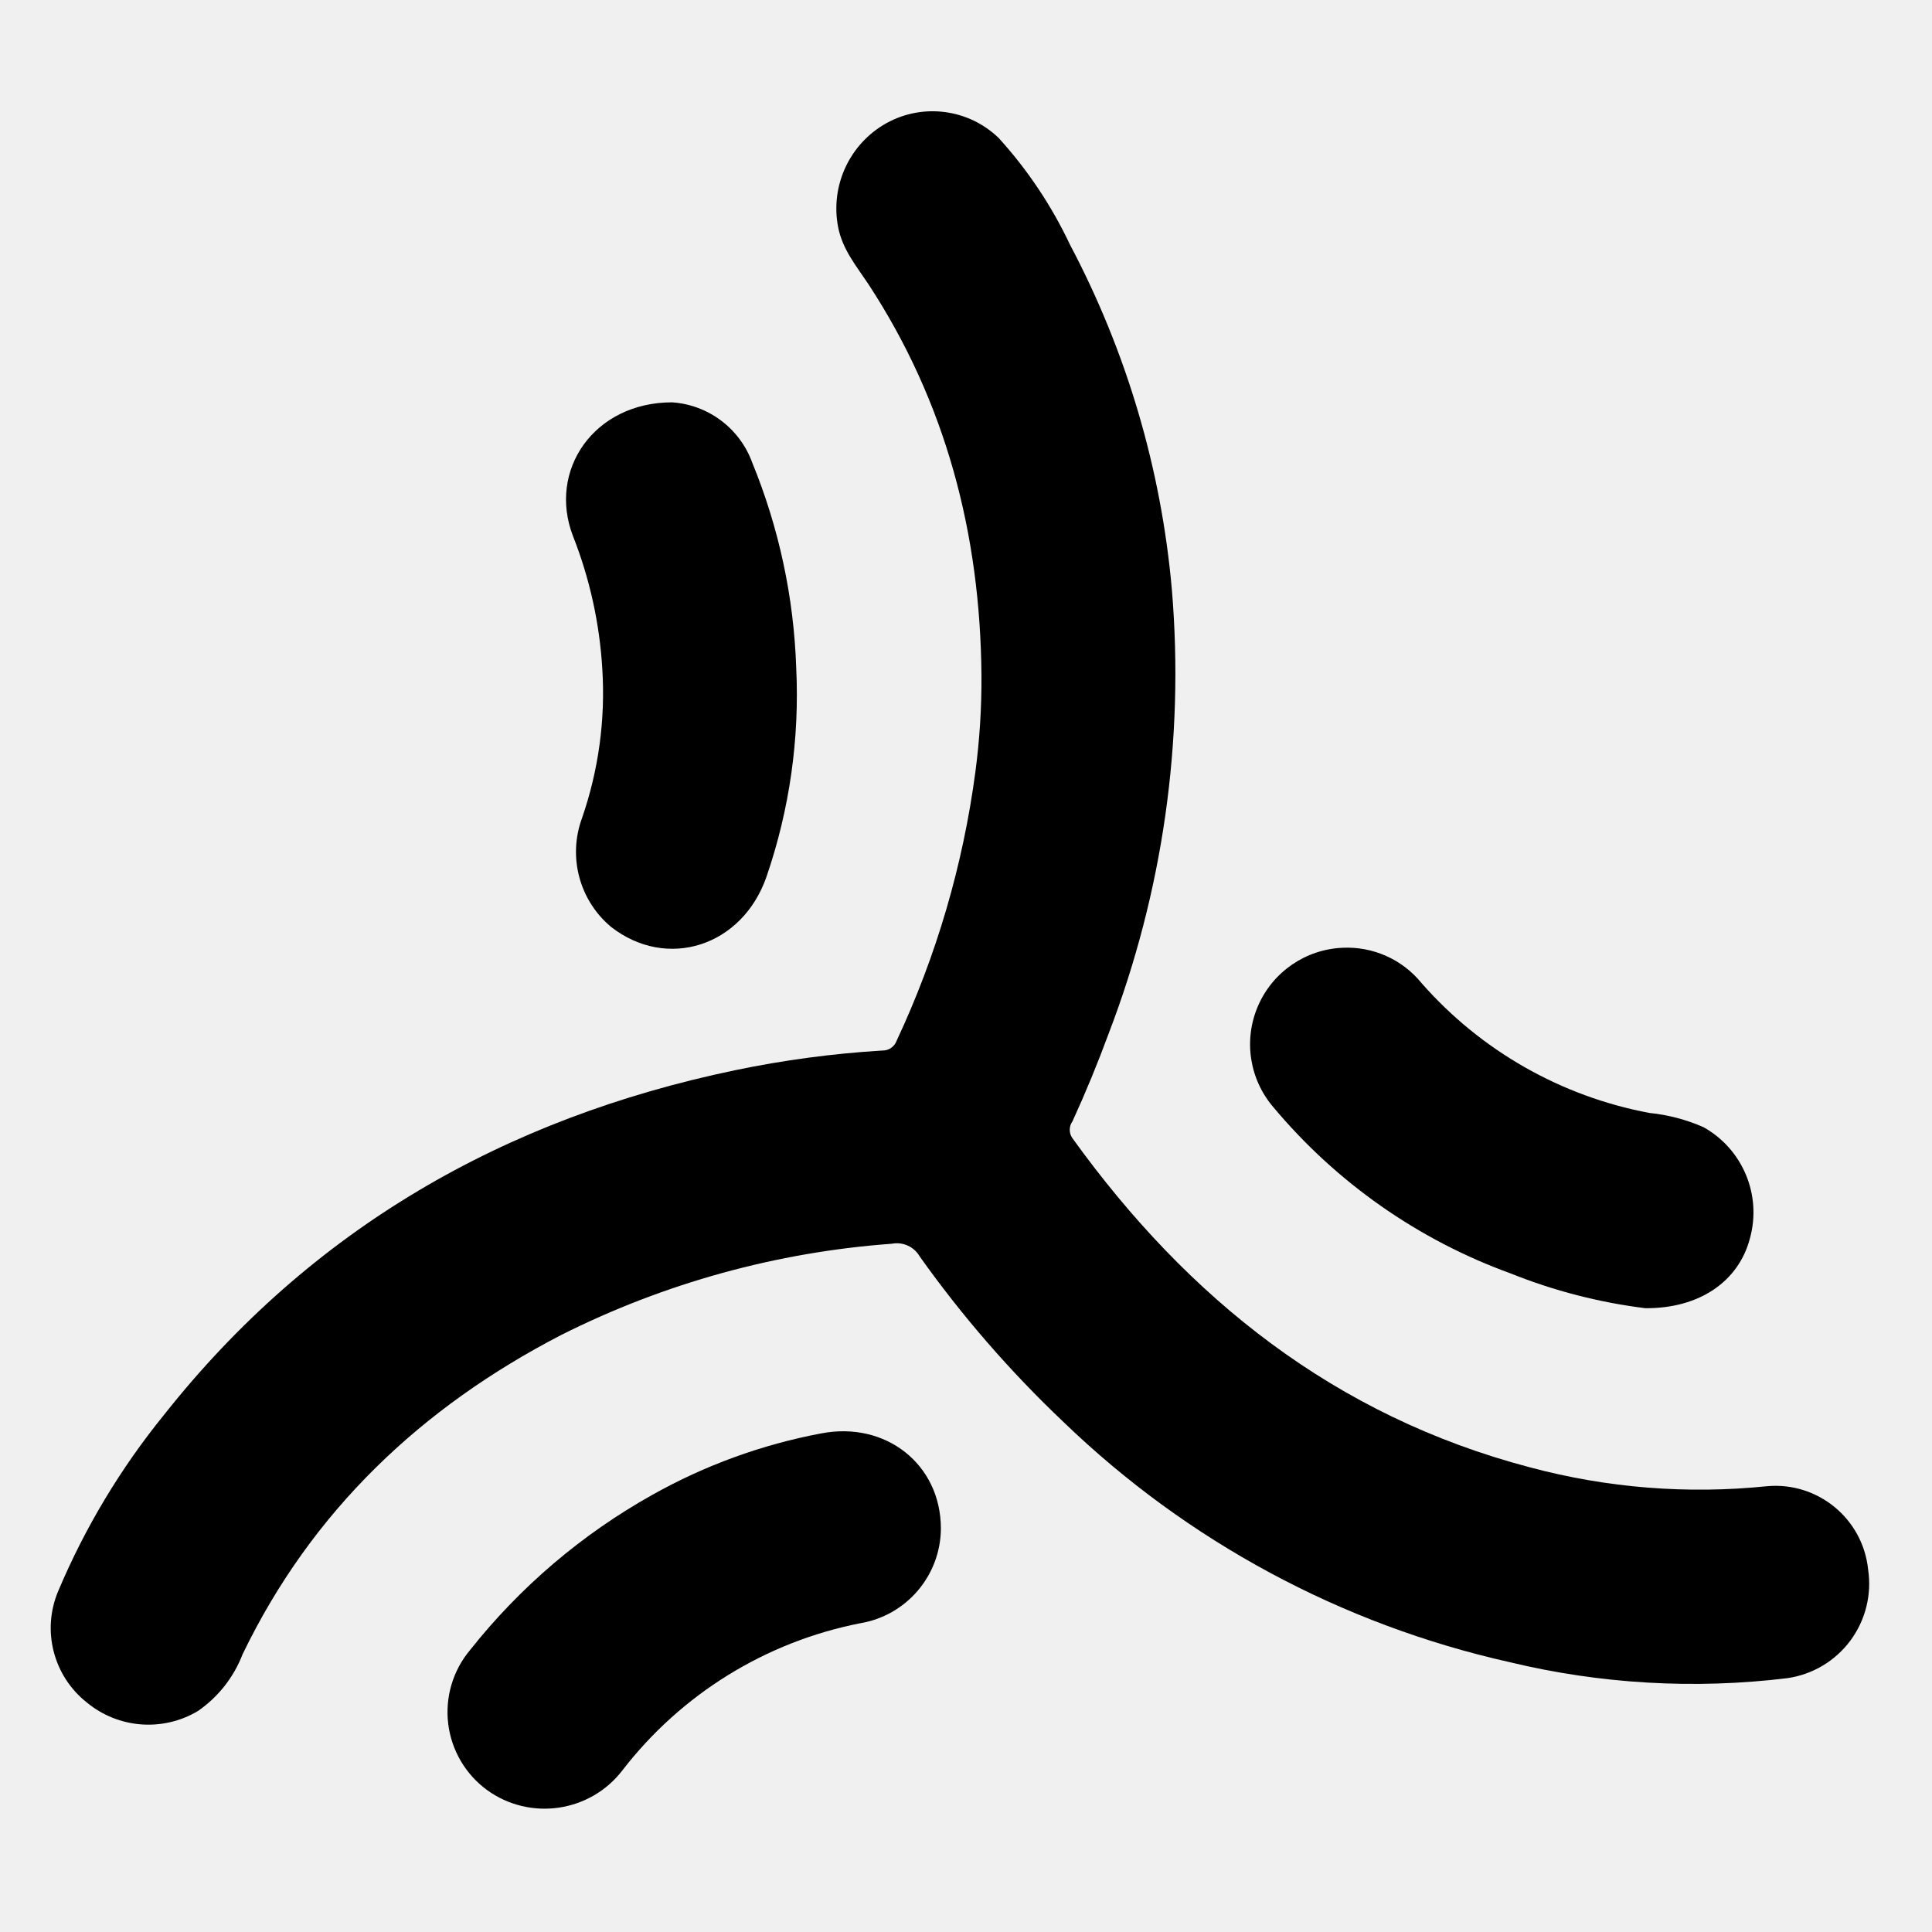
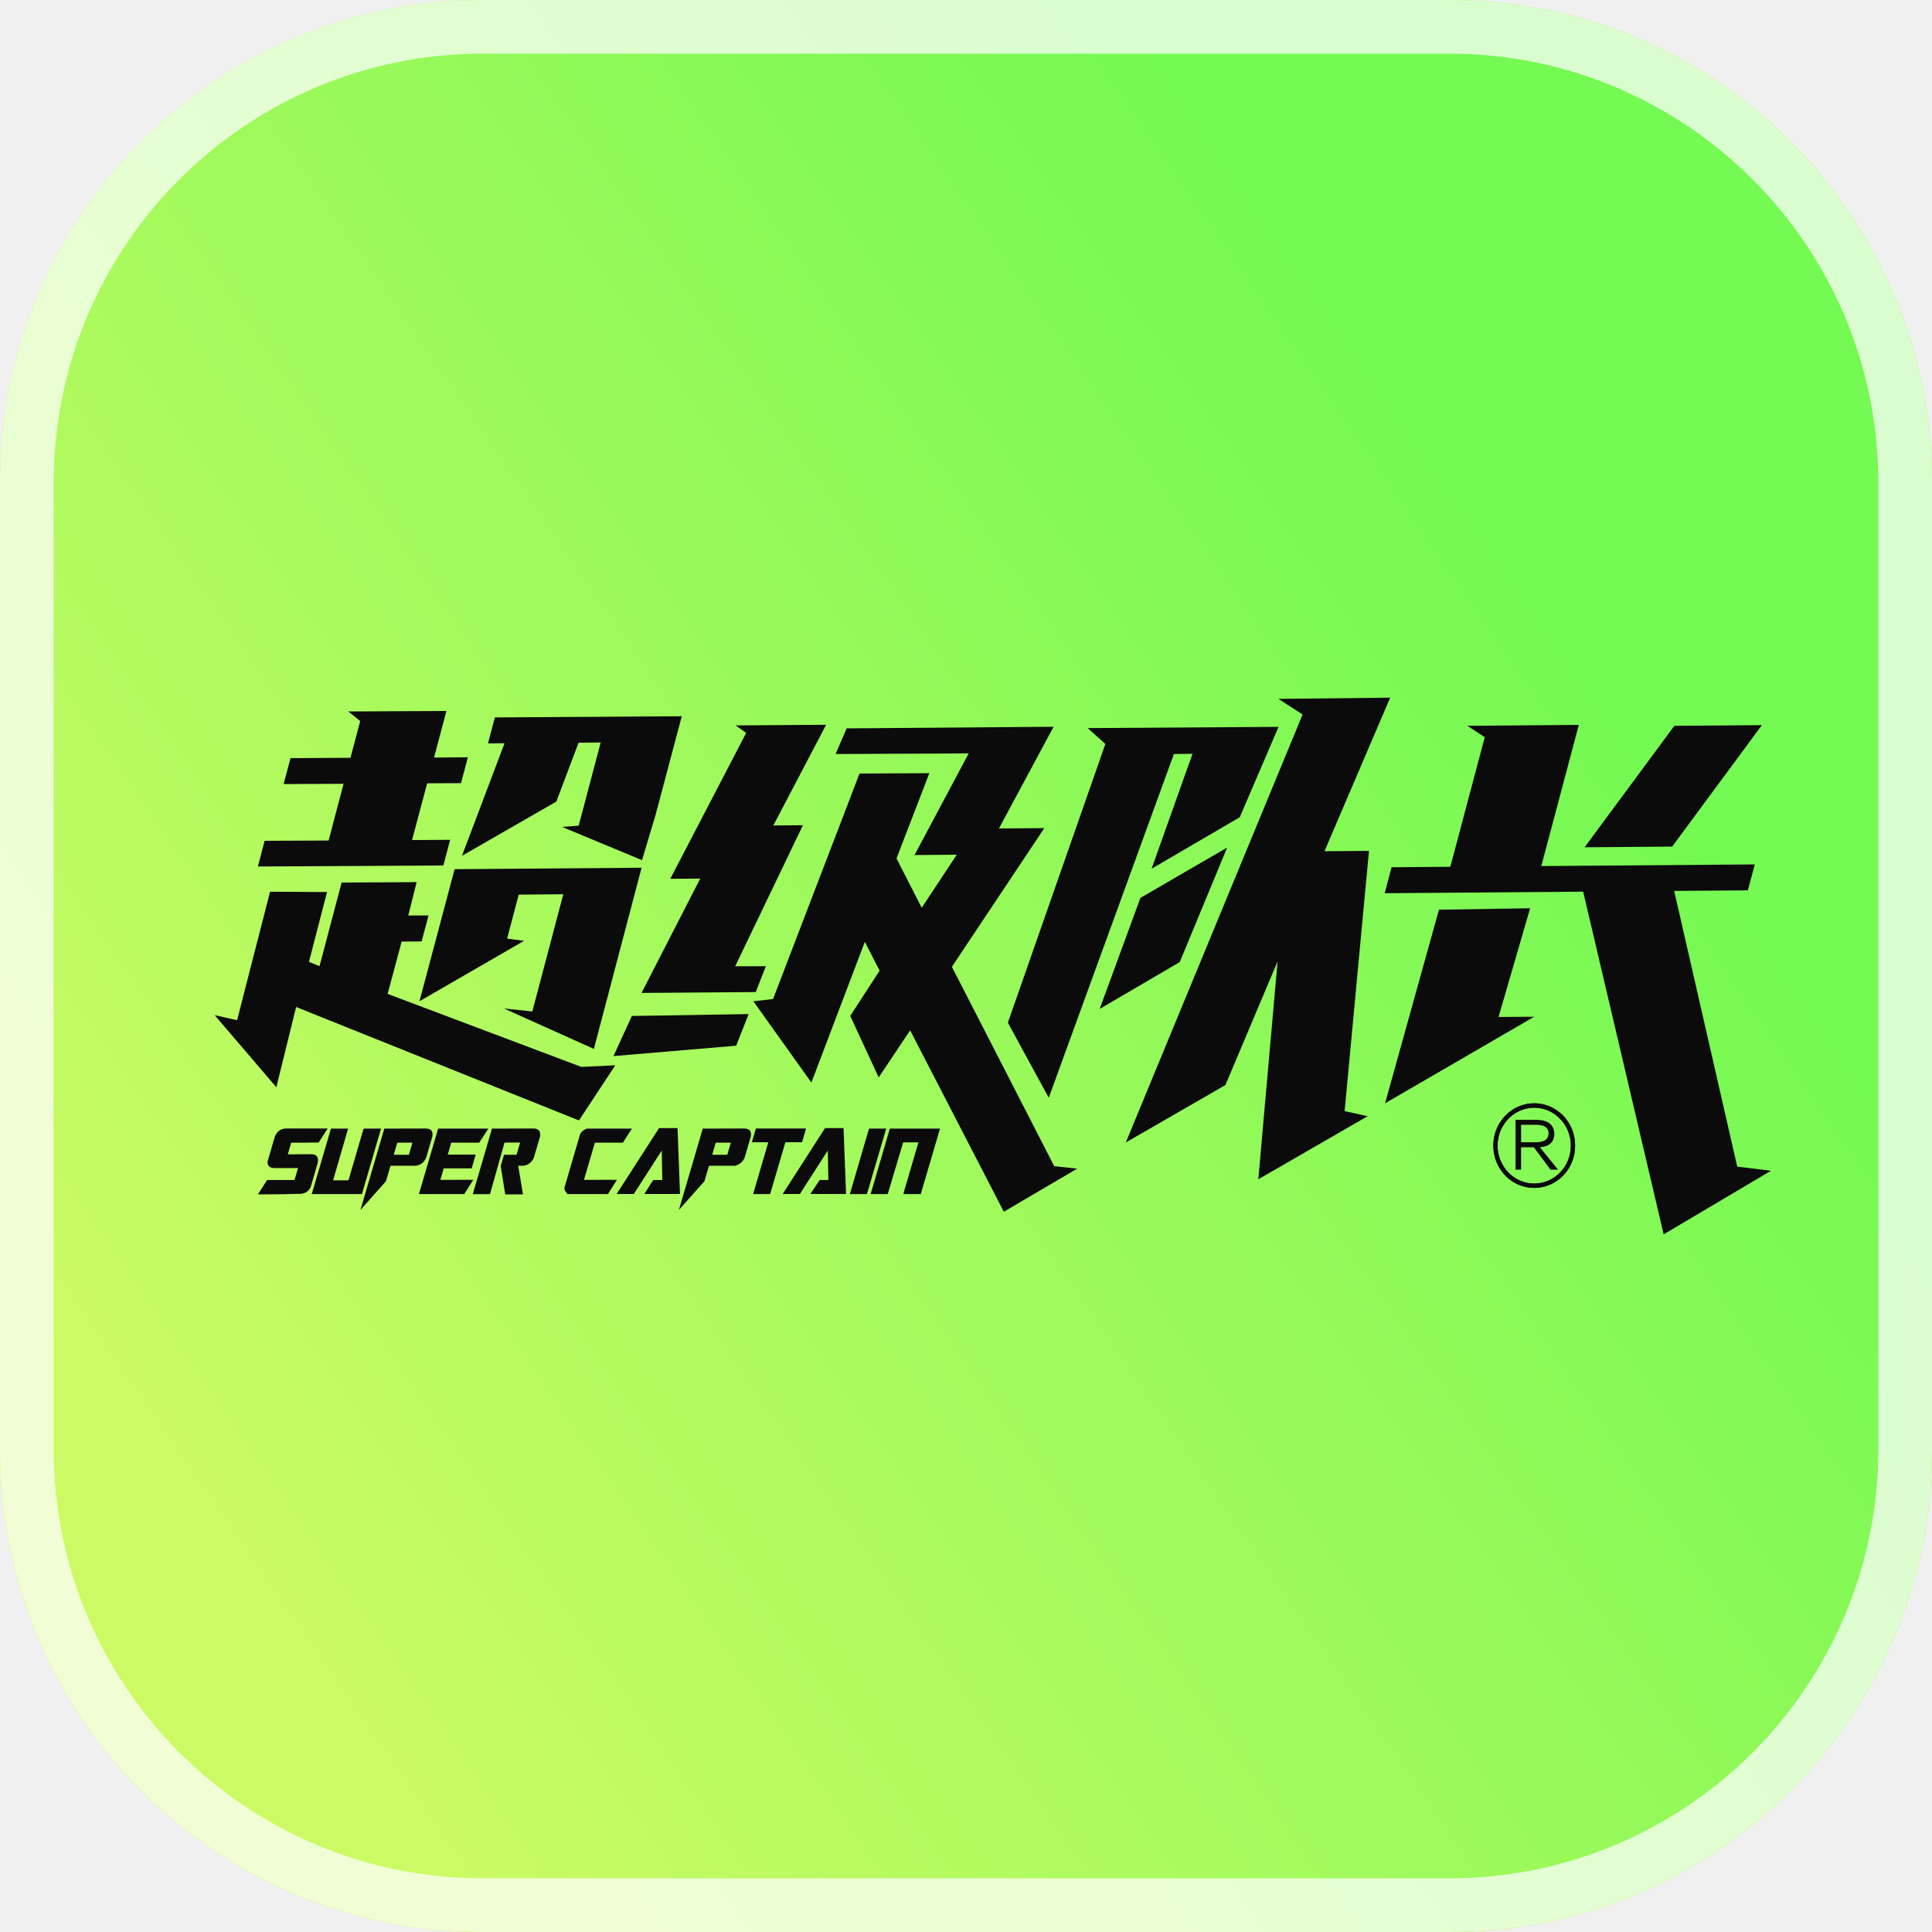
- <svg xmlns="http://www.w3.org/2000/svg" viewBox="0 0 160 160">
-   <path d="M81.28 55.9c-.1-11.67-2.93-22.55-9.37-32.38-1-1.5-2.14-2.86-2.5-4.71a8.1 8.1 0 014-8.61 7.89 7.89 0 019.3 1.23 35.999 35.999 0 015.9 8.83 75.18 75.18 0 018.44 28.58 83.211 83.211 0 01-5.23 36.74 102.983 102.983 0 01-3 7.28 1.2 1.2 0 000 1.41c9.58 13.3 21.76 23 37.85 27.24a54.37 54.37 0 0019.68 1.57 7.72 7.72 0 018.36 6.9 7.903 7.903 0 01-6.7 9 64.744 64.744 0 01-23-1.33 77.68 77.68 0 01-36.93-19.88 93.628 93.628 0 01-11.91-13.71 2.18 2.18 0 00-2.3-1.06 72.744 72.744 0 00-27.38 7.55c-11.6 6-20.67 14.58-26.4 26.45a10.134 10.134 0 01-3.7 4.7 8 8 0 01-9.19-.7 7.86 7.86 0 01-2.36-9.28 60.324 60.324 0 018.72-14.52c12.2-15.43 28.21-24.59 47.32-28.57A85.085 85.085 0 0173.07 87c.524.015 1-.307 1.18-.8a76.06 76.06 0 006.53-22.3c.351-2.652.518-5.325.5-8z" fill="currentColor" />
-   <path d="M136.26 108.34a44.742 44.742 0 01-11.13-2.87 46.108 46.108 0 01-19.66-13.76 8 8 0 015.72-13.22 7.93 7.93 0 016.54 2.93 33.27 33.27 0 0018.87 10.75c1.546.155 3.058.553 4.48 1.18a8.08 8.08 0 013.84 9.21c-.92 3.52-4.13 5.81-8.66 5.78zm-80.6-75.02a7.61 7.61 0 016.64 5 49.139 49.139 0 013.64 17 46.33 46.33 0 01-2.46 17.28c-2 5.77-8.24 7.79-12.89 4.15a8.1 8.1 0 01-2.39-9 31.679 31.679 0 001.68-12.36 35.77 35.77 0 00-2.43-11c-2.1-5.45 1.75-11.07 8.21-11.07zm22.26 93.25a8 8 0 01-6.68 7.86 32.88 32.88 0 00-19.7 12.19 8.13 8.13 0 01-11.21 1.62 8 8 0 01-1.41-11.58A51.043 51.043 0 0154 123.81a45.842 45.842 0 0114-5.1c5.35-1.04 9.91 2.56 9.92 7.86z" fill="currentColor" />
+ <svg xmlns="http://www.w3.org/2000/svg" fill="none" version="1.1" width="36" height="36" viewBox="0 0 36 36">
+   <defs>
+     <linearGradient x1="0.206" y1="0" x2="0.457" y2="0.5" id="master_svg0_24_04416">
+       <stop offset="0%" stop-color="#E5FF7D" stop-opacity="1" />
+       <stop offset="100%" stop-color="#CFFD19" stop-opacity="1" />
+     </linearGradient>
+     <linearGradient x1="0.844" y1="0.392" x2="0.151" y2="0.87" id="master_svg1_24_04417">
+       <stop offset="0%" stop-color="#75F953" stop-opacity="1" />
+       <stop offset="100%" stop-color="#CCFA64" stop-opacity="1" />
+     </linearGradient>
+   </defs>
+   <g>
+     <g>
+       <rect x="0" y="0" width="36" height="36" rx="9" fill="url(#master_svg0_24_04416)" fill-opacity="1" />
+       <rect x="0" y="0" width="36" height="36" rx="9" fill="url(#master_svg1_24_04417)" fill-opacity="1" />
+       <rect x="0.5" y="0.5" width="35" height="35" rx="8.5" fill-opacity="0" stroke-opacity="0.73" stroke="#FFFFFF" fill="none" stroke-width="1" />
+     </g>
+     <g>
+       <g>
+         <g>
+           <path d="M10.832,19.88L7.223,18.52L7.484,17.545L7.856,17.542L7.985,17.058L7.607,17.059L7.764,16.437L6.366,16.445L5.954,18.003L5.757,17.923L6.094,16.622L5.032,16.616L4.418,19.01L4,18.916L5.149,20.259L5.518,18.764L10.788,20.878L11.465,19.85L10.832,19.88Z" fill="#0B0B0B" fill-opacity="1" />
+         </g>
+         <g>
+           <path d="M17.737,18.015L19.459,15.431L18.614,15.437L19.632,13.542L15.776,13.572L15.57,14.05L17.639,14.041L18.051,14.037L17.041,15.933L17.828,15.926L17.175,16.915L16.705,15.996L17.317,14.407L16.016,14.414L14.405,18.615L14.038,18.657L15.119,20.172L16.115,17.549L16.39,18.087L15.843,18.93L16.373,20.076L16.959,19.199L18.705,22.579L20.072,21.776L19.644,21.73L17.737,18.015Z" fill="#0B0B0B" fill-opacity="1" />
+         </g>
+         <g>
+           <path d="M28.512,16.924L26.813,16.951L25.809,20.558L28.588,18.945L27.923,18.95L28.512,16.924Z" fill="#0B0B0B" fill-opacity="1" />
+         </g>
+         <g>
+           <path d="M31.158,15.775L32.83,13.512L31.199,13.525L29.526,15.788L31.158,15.775Z" fill="#0B0B0B" fill-opacity="1" />
+         </g>
+         <g>
+           <path d="M32.371,21.739L31.196,16.601L32.569,16.59L32.698,16.107L28.72,16.138L29.419,13.507L27.342,13.524L27.666,13.737L27.025,16.151L25.93,16.16L25.802,16.644L29.5,16.615L31,23L33,21.815L32.371,21.739Z" fill="#0B0B0B" fill-opacity="1" />
+         </g>
+         <g>
+           <path d="M25.509,15.855L24.68,15.861L25.904,13L23.821,13.022L24.272,13.314L20.978,21.288L22.834,20.218L23.806,17.915L23.447,21.974L25.484,20.799L25.055,20.704L25.509,15.855Z" fill="#0B0B0B" fill-opacity="1" />
+         </g>
+         <g>
+           <path d="M20.491,18.8L21.983,17.927L22.866,15.793L21.25,16.731L20.491,18.8Z" fill="#0B0B0B" fill-opacity="1" />
+         </g>
+         <g>
+           <path d="M13.706,13.517L13.904,13.657L12.49,16.375L13.048,16.371L11.954,18.502L14.082,18.486L14.271,18.004L13.699,18.005L14.961,15.377L14.41,15.381L15.394,13.505L13.706,13.517Z" fill="#0B0B0B" fill-opacity="1" />
+         </g>
+         <g>
+           <path d="M11.431,19.679L13.717,19.485L13.95,18.896L11.774,18.931L11.431,19.679Z" fill="#0B0B0B" fill-opacity="1" />
+         </g>
+         <g>
+           <path d="M23.824,13.544L20.268,13.567L20.597,13.863L18.78,19.056L19.542,20.455L21.874,14.05L22.221,14.046L21.458,16.188L23.101,15.228L23.824,13.544Z" fill="#0B0B0B" fill-opacity="1" />
+         </g>
+         <g>
+           <path d="M9.391,18.792L11.066,19.545L11.955,16.169L8.471,16.196L7.816,18.657L9.765,17.531L9.449,17.489L9.666,16.67L10.496,16.663L9.919,18.847L9.391,18.792Z" fill="#0B0B0B" fill-opacity="1" />
+         </g>
+         <g>
+           <path d="M12.704,13.346L9.222,13.368L9.093,13.852L9.401,13.85L8.608,15.947L10.367,14.936L10.781,13.839L11.193,13.835L10.783,15.385L10.473,15.408L11.963,16.028L12.213,15.194L12.704,13.346Z" fill="#0B0B0B" fill-opacity="1" />
+         </g>
+         <g>
+           <path d="M8.388,15.649L7.678,15.653L7.96,14.596L8.59,14.593L8.718,14.111L8.088,14.116L8.318,13.248L6.49,13.257L6.712,13.436L6.531,14.12L5.413,14.127L5.285,14.61L6.402,14.605L6.123,15.662L4.931,15.667L4.806,16.146L8.261,16.127L8.388,15.649Z" fill="#0B0B0B" fill-opacity="1" />
+         </g>
+       </g>
+       <g>
+         <g>
+           <path d="M28.588,20.558C28.798,20.558,28.989,20.647,29.128,20.789C29.265,20.932,29.35,21.129,29.35,21.347L29.35,21.347C29.35,21.565,29.265,21.763,29.127,21.905C28.989,22.047,28.798,22.135,28.588,22.135L28.588,22.135C28.377,22.135,28.187,22.047,28.049,21.904C27.911,21.762,27.826,21.565,27.826,21.347L27.826,21.346C27.826,21.129,27.911,20.932,28.05,20.789L28.049,20.789C28.187,20.647,28.377,20.558,28.588,20.558L28.588,20.558L28.588,20.558ZM28.588,20.64L28.588,20.641L28.588,20.641L28.588,20.64C28.399,20.64,28.229,20.72,28.105,20.848C27.981,20.976,27.905,21.152,27.905,21.346L27.905,21.346L27.905,21.347L27.905,21.347C27.905,21.542,27.981,21.719,28.105,21.847C28.229,21.975,28.399,22.054,28.588,22.054L28.588,22.054C28.776,22.054,28.947,21.975,29.071,21.847C29.195,21.719,29.271,21.543,29.271,21.347C29.271,21.153,29.195,20.976,29.071,20.848C28.947,20.72,28.776,20.64,28.588,20.64L28.588,20.64Z" fill-rule="evenodd" fill="#0B0B0B" fill-opacity="1" />
+         </g>
+         <g>
+           <path d="M28.588,20.558C28.798,20.558,28.989,20.647,29.128,20.789C29.265,20.932,29.35,21.129,29.35,21.347L29.35,21.347C29.35,21.565,29.265,21.763,29.127,21.905C28.989,22.047,28.798,22.135,28.588,22.135L28.588,22.135C28.377,22.135,28.187,22.047,28.049,21.904C27.911,21.762,27.826,21.565,27.826,21.347L27.826,21.346C27.826,21.129,27.911,20.932,28.05,20.789L28.049,20.789C28.187,20.647,28.377,20.558,28.588,20.558L28.588,20.558L28.588,20.558ZM28.588,20.64L28.588,20.641L28.588,20.641L28.588,20.64C28.399,20.64,28.229,20.72,28.105,20.848C27.981,20.976,27.905,21.152,27.905,21.346L27.905,21.346L27.905,21.347L27.905,21.347C27.905,21.542,27.981,21.719,28.105,21.847C28.229,21.975,28.399,22.054,28.588,22.054L28.588,22.054C28.776,22.054,28.947,21.975,29.071,21.847C29.195,21.719,29.271,21.543,29.271,21.347C29.271,21.153,29.195,20.976,29.071,20.848C28.947,20.72,28.776,20.64,28.588,20.64L28.588,20.64Z" fill-rule="evenodd" fill="#0B0B0B" fill-opacity="1" />
+         </g>
+         <g>
+           <path d="M29.03,21.795L28.891,21.795L28.581,21.378L28.343,21.378L28.343,21.795L28.24,21.795L28.24,20.867L28.658,20.867C28.85,20.876,28.951,20.96,28.963,21.117C28.963,21.278,28.874,21.365,28.694,21.377L29.031,21.795L29.03,21.795ZM28.343,20.959L28.343,21.284L28.635,21.284C28.782,21.281,28.855,21.224,28.855,21.112C28.852,21.014,28.779,20.962,28.635,20.959L28.343,20.959Z" fill-rule="evenodd" fill="#0B0B0B" fill-opacity="1" />
+         </g>
+       </g>
+       <g>
+         <g>
+           <path d="M4.977,21.988L5.487,21.988L5.554,21.765L5.118,21.765C5.024,21.765,4.98,21.724,4.986,21.641C4.992,21.621,4.999,21.599,5.006,21.575C5.013,21.552,5.02,21.53,5.026,21.509L5.025,21.509L5.124,21.171C5.148,21.12,5.178,21.083,5.213,21.061C5.247,21.039,5.287,21.028,5.334,21.028L6.105,21.028C6.069,21.085,6.037,21.135,6.01,21.177C5.983,21.22,5.958,21.258,5.936,21.292L5.937,21.29L5.748,21.29L5.748,21.292L5.426,21.292L5.363,21.509L5.798,21.507C5.845,21.507,5.879,21.518,5.9,21.54C5.921,21.562,5.929,21.599,5.924,21.65C5.924,21.652,5.922,21.655,5.921,21.659C5.919,21.662,5.918,21.665,5.917,21.667L5.921,21.667L5.788,22.123C5.745,22.205,5.677,22.246,5.583,22.246L5.339,22.25L5.338,22.252L4.806,22.256L4.977,21.988Z" fill-rule="evenodd" fill="#0B0B0B" fill-opacity="1" />
+         </g>
+         <g>
+           <path d="M6.744,22.25L5.809,22.25L6.167,21.03L6.486,21.03L6.207,21.994L6.493,21.994L6.773,21.036L6.779,21.036L6.781,21.03L7.1,21.03L6.744,22.25Z" fill="#0B0B0B" fill-opacity="1" />
+         </g>
+         <g>
+           <path d="M7.195,22.007L6.716,22.546L7.161,21.03L7.932,21.028C7.979,21.028,8.013,21.039,8.034,21.061C8.055,21.083,8.064,21.12,8.058,21.171L8,21.369L7.967,21.483L7.949,21.543L7.94,21.575C7.919,21.618,7.894,21.651,7.867,21.673C7.84,21.695,7.808,21.71,7.772,21.716L7.77,21.722L7.277,21.722L7.193,22.007L7.195,22.007L7.195,22.007ZM7.685,21.292L7.403,21.292L7.337,21.517L7.619,21.517L7.685,21.292Z" fill-rule="evenodd" fill="#0B0B0B" fill-opacity="1" />
+         </g>
+         <g>
+           <path d="M8.164,21.03L9.099,21.03L8.93,21.292L8.409,21.292L8.343,21.515L8.864,21.515L8.789,21.771L8.268,21.771L8.205,21.985L8.819,21.984L8.651,22.25L7.806,22.25L8.164,21.03Z" fill="#0B0B0B" fill-opacity="1" />
+         </g>
+         <g>
+           <path d="M9.13,22.252L8.809,22.252L8.982,21.664L8.981,21.662L8.983,21.66L9.167,21.03L9.939,21.028C9.985,21.028,10.019,21.039,10.04,21.062C10.061,21.083,10.069,21.12,10.065,21.171L10.007,21.369L9.973,21.483L9.956,21.543L9.946,21.576C9.925,21.619,9.9,21.651,9.873,21.673C9.845,21.695,9.814,21.71,9.778,21.716L9.776,21.722L9.656,21.722L9.745,22.256L9.414,22.256L9.33,21.726L9.391,21.517L9.625,21.517L9.692,21.29L9.401,21.29L9.13,22.252Z" fill-rule="evenodd" fill="#0B0B0B" fill-opacity="1" />
+         </g>
+         <g>
+           <path d="M11.775,21.03L11.606,21.292L11.085,21.292L10.881,21.985L11.496,21.984L11.328,22.25L10.574,22.25C10.561,22.232,10.549,22.215,10.537,22.201C10.525,22.187,10.518,22.165,10.516,22.136L10.812,21.126C10.831,21.097,10.851,21.077,10.87,21.064C10.89,21.052,10.911,21.04,10.931,21.03L11.776,21.03L11.775,21.03Z" fill-rule="evenodd" fill="#0B0B0B" fill-opacity="1" />
+         </g>
+         <g>
+           <path d="M12.281,21.02L12.625,21.02L12.671,22.248L12.006,22.248L12.171,21.988L12.341,21.988L12.331,21.437L11.811,22.248L11.49,22.248L12.281,21.02Z" fill="#0B0B0B" fill-opacity="1" />
+         </g>
+         <g>
+           <path d="M13.129,22.007L12.65,22.546L13.095,21.03L13.866,21.028C13.913,21.028,13.946,21.039,13.968,21.061C13.989,21.083,13.997,21.12,13.992,21.171L13.934,21.369L13.901,21.483L13.883,21.543L13.874,21.575C13.853,21.618,13.828,21.651,13.801,21.673Q13.773,21.695,13.704,21.722L13.211,21.722L13.127,22.007L13.129,22.007L13.129,22.007ZM13.618,21.292L13.337,21.292L13.271,21.517L13.552,21.517L13.618,21.292Z" fill-rule="evenodd" fill="#0B0B0B" fill-opacity="1" />
+         </g>
+         <g>
+           <path d="M14.085,21.028L15.02,21.028L14.945,21.284L14.635,21.284L14.35,22.25L14.033,22.25L14.316,21.284L14.01,21.284L14.085,21.028Z" fill="#0B0B0B" fill-opacity="1" />
+         </g>
+         <g>
+           <path d="M15.374,21.02L15.718,21.02L15.765,22.248L15.1,22.248L15.273,21.988L15.435,21.988L15.425,21.437L14.905,22.248L14.584,22.248L15.374,21.02Z" fill="#0B0B0B" fill-opacity="1" />
+         </g>
+         <g>
+           <path d="M16.154,22.25L15.836,22.25L16.193,21.03L16.513,21.03L16.154,22.25Z" fill="#0B0B0B" fill-opacity="1" />
+         </g>
+         <g>
+           <path d="M17.157,22.25L16.838,22.25L16.839,22.243L16.833,22.243L17.114,21.286L16.829,21.286L16.542,22.25L16.223,22.25L16.581,21.03L17.516,21.03L17.157,22.25Z" fill="#0B0B0B" fill-opacity="1" />
+         </g>
+       </g>
+     </g>
+   </g>
</svg>
